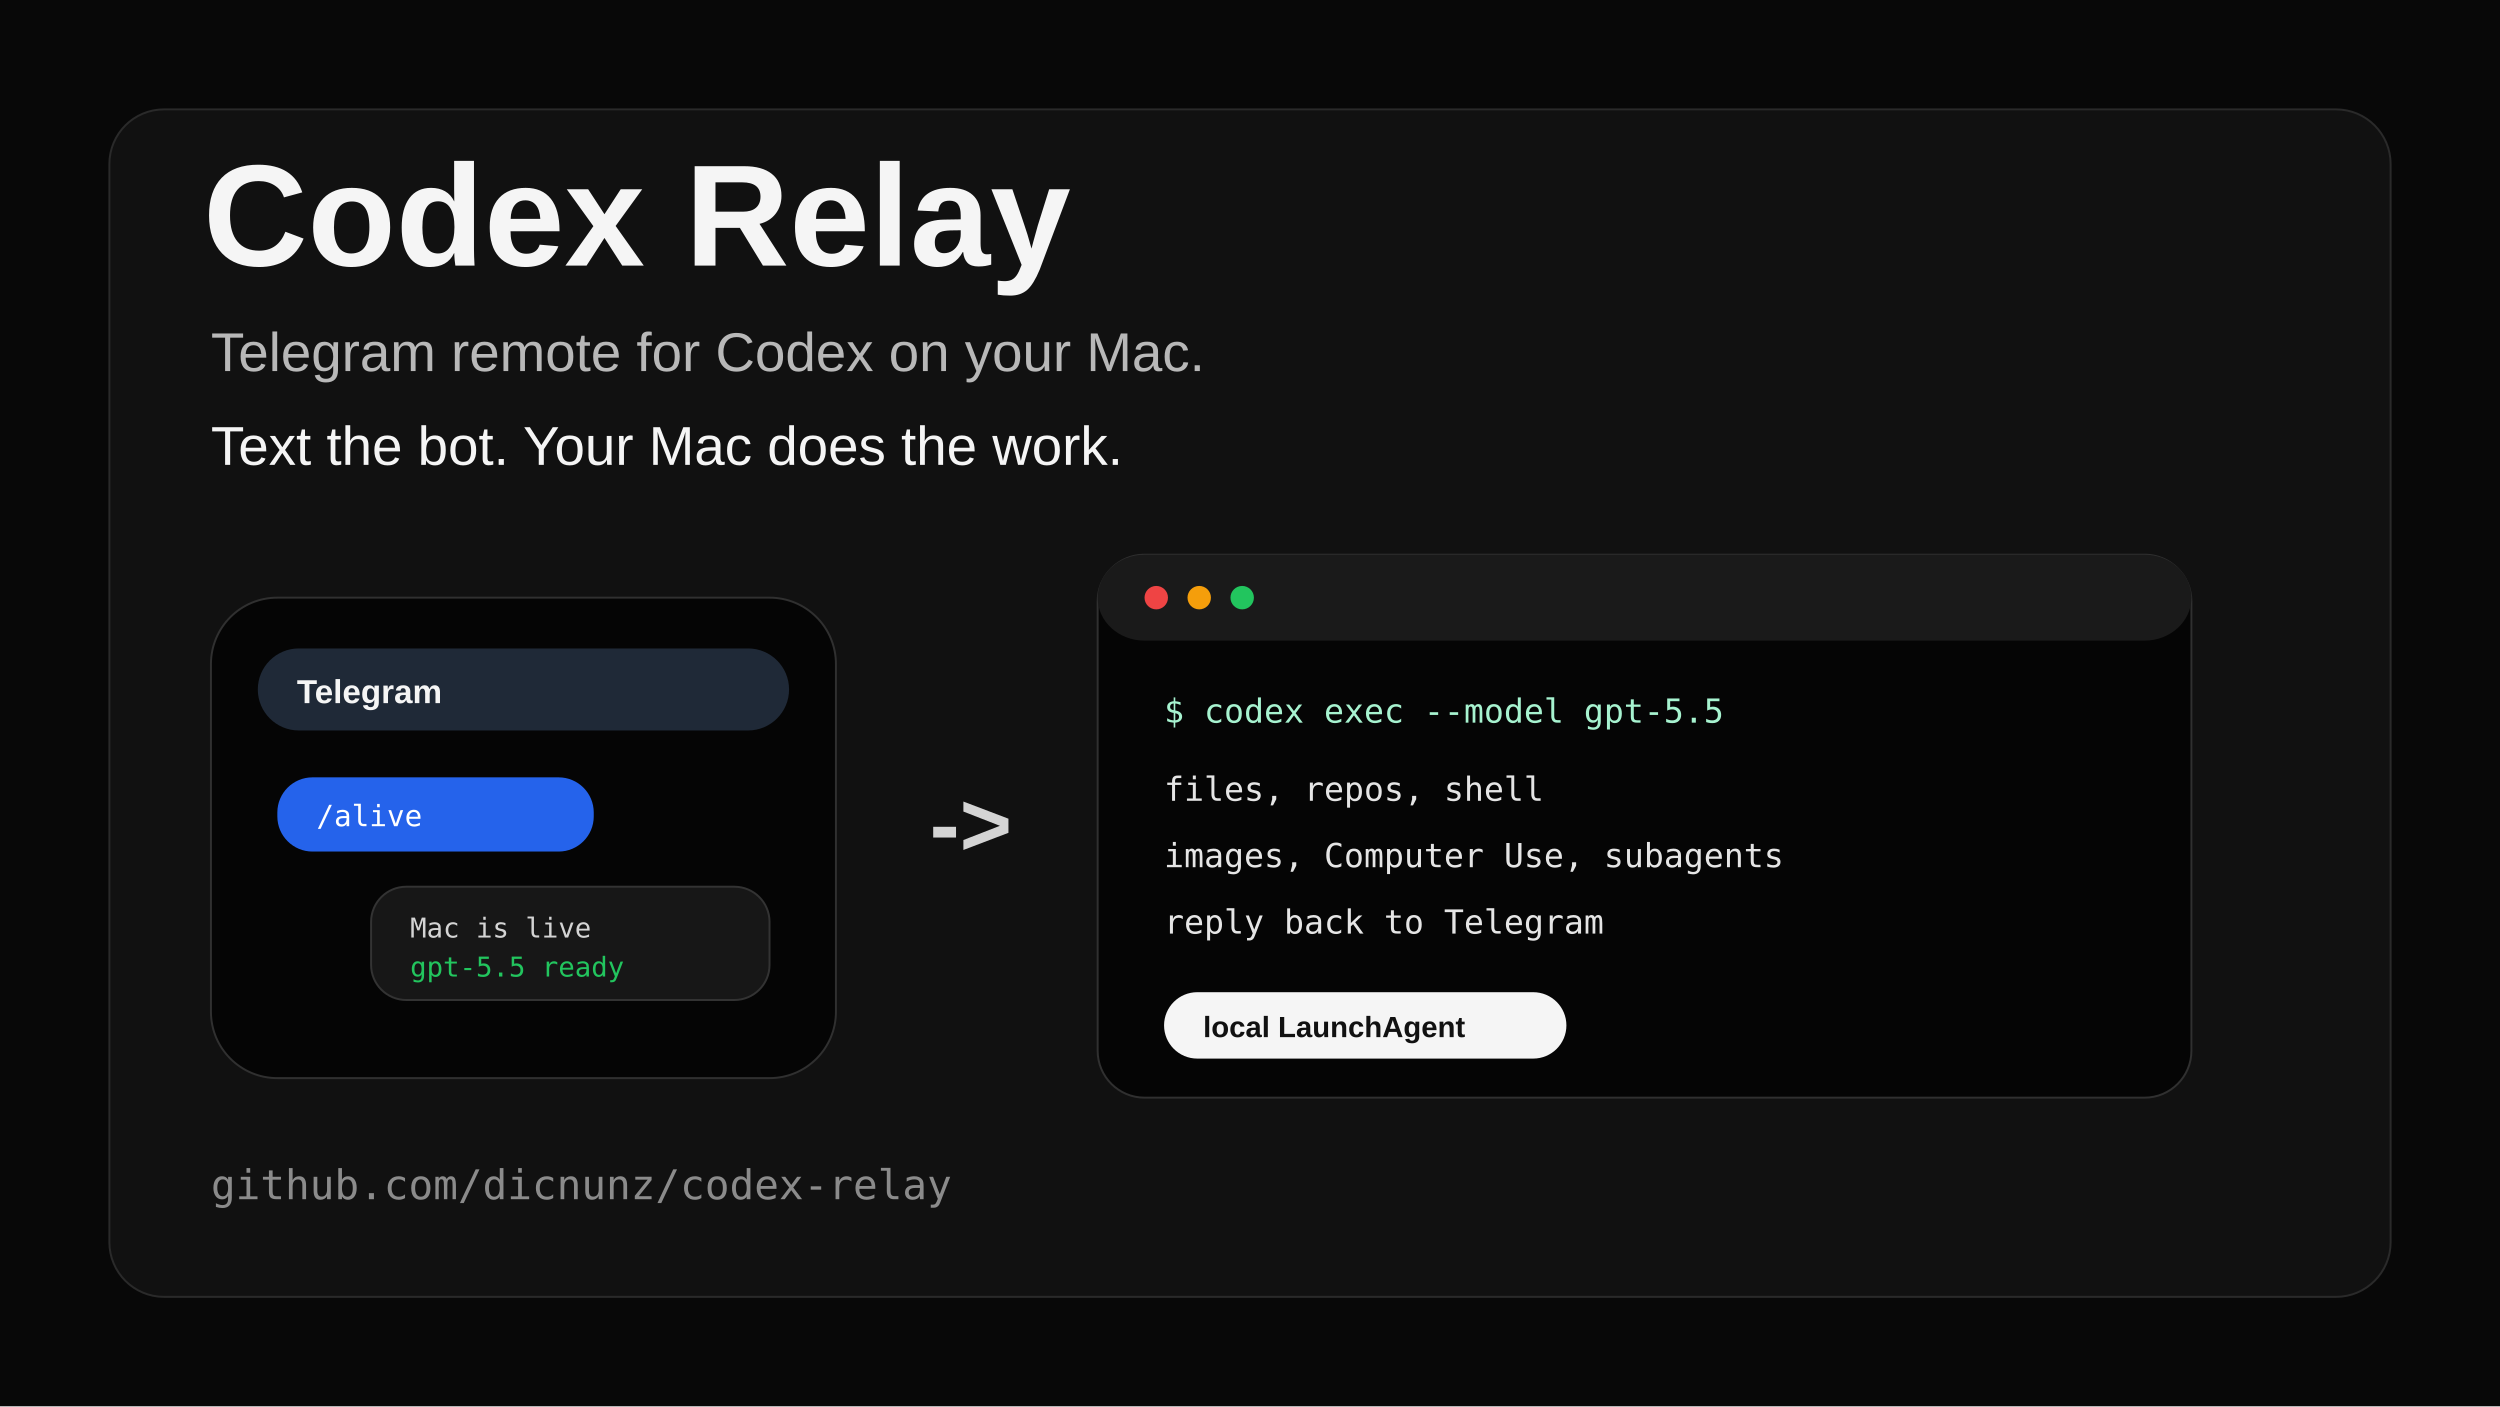
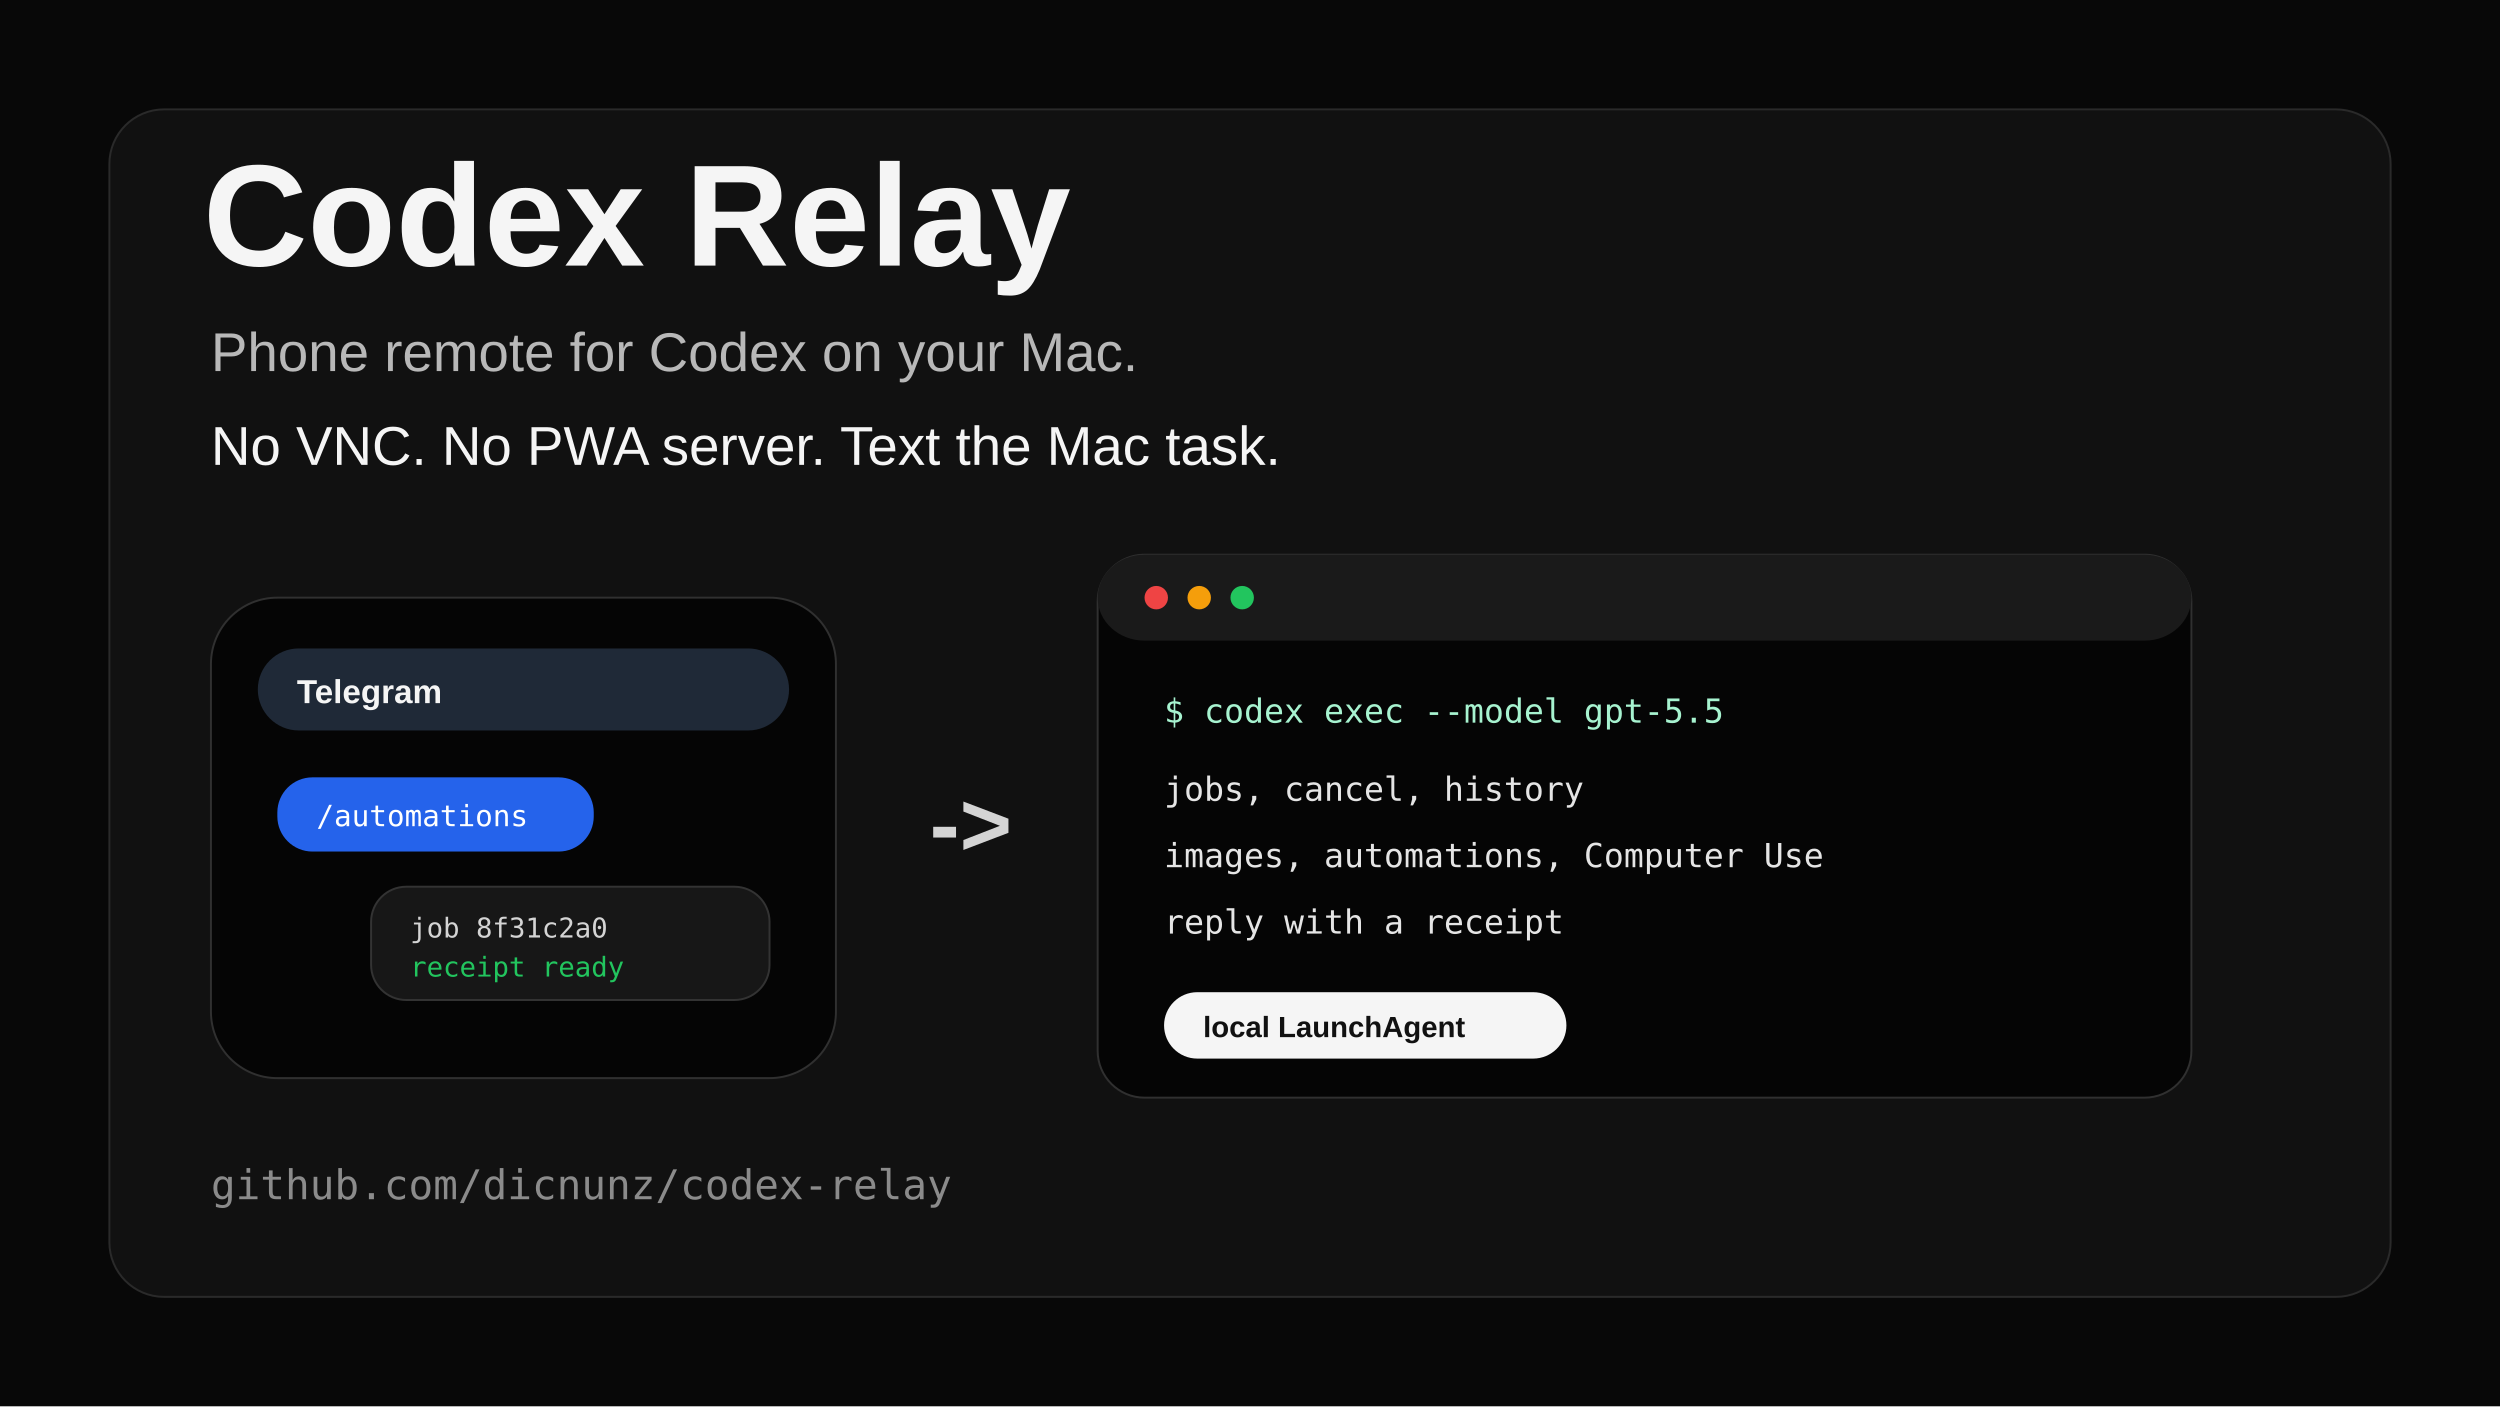
<svg xmlns="http://www.w3.org/2000/svg" width="1280" height="720" viewBox="0 0 1280 720" role="img" aria-label="Codex Relay social card">
  <rect width="1280" height="720" fill="#080808" />
  <rect x="56" y="56" width="1168" height="608" rx="28" fill="#111111" stroke="#2a2a2a" />
  <text x="104" y="136" fill="#f5f5f5" font-family="Arial, sans-serif" font-size="74" font-weight="700">Codex Relay</text>
-   <text x="108" y="190" fill="#b8b8b8" font-family="Arial, sans-serif" font-size="28">Telegram remote for Codex on your Mac.</text>
-   <text x="108" y="238" fill="#f5f5f5" font-family="Arial, sans-serif" font-size="28">Text the bot. Your Mac does the work.</text>
+   <text x="108" y="190" fill="#b8b8b8" font-family="Arial, sans-serif" font-size="28">Phone remote for Codex on your Mac.</text>
+   <text x="108" y="238" fill="#f5f5f5" font-family="Arial, sans-serif" font-size="28">No VNC. No PWA server. Text the Mac task.</text>
  <g transform="translate(108 306)">
    <rect width="320" height="246" rx="34" fill="#050505" stroke="#303030" />
    <rect x="24" y="26" width="272" height="42" rx="21" fill="#1f2937" />
    <text x="44" y="54" fill="#f5f5f5" font-family="Arial, sans-serif" font-size="17" font-weight="700">Telegram</text>
    <rect x="34" y="92" width="162" height="38" rx="18" fill="#2563eb" />
-     <text x="54" y="117" fill="#ffffff" font-family="Menlo, monospace" font-size="15">/alive</text>
+     <text x="54" y="117" fill="#ffffff" font-family="Menlo, monospace" font-size="15">/automations</text>
    <rect x="82" y="148" width="204" height="58" rx="18" fill="#171717" stroke="#333333" />
-     <text x="102" y="174" fill="#d4d4d4" font-family="Menlo, monospace" font-size="14">Mac is live</text>
-     <text x="102" y="194" fill="#22c55e" font-family="Menlo, monospace" font-size="14">gpt-5.5 ready</text>
+     <text x="102" y="174" fill="#d4d4d4" font-family="Menlo, monospace" font-size="14">job 8f31c2a0</text>
+     <text x="102" y="194" fill="#22c55e" font-family="Menlo, monospace" font-size="14">receipt ready</text>
  </g>
  <text x="476" y="438" fill="#d4d4d4" font-family="Arial, sans-serif" font-size="46" font-weight="700">-&gt;</text>
  <g transform="translate(562 284)">
    <rect width="560" height="278" rx="24" fill="#050505" stroke="#303030" />
    <rect width="560" height="44" rx="24" fill="#1a1a1a" />
    <circle cx="30" cy="22" r="6" fill="#ef4444" />
    <circle cx="52" cy="22" r="6" fill="#f59e0b" />
    <circle cx="74" cy="22" r="6" fill="#22c55e" />
    <text x="34" y="86" fill="#a7f3d0" font-family="Menlo, monospace" font-size="17">$ codex exec --model gpt-5.5</text>
-     <text x="34" y="126" fill="#e5e5e5" font-family="Menlo, monospace" font-size="17">files, repos, shell</text>
-     <text x="34" y="160" fill="#e5e5e5" font-family="Menlo, monospace" font-size="17">images, Computer Use, subagents</text>
-     <text x="34" y="194" fill="#e5e5e5" font-family="Menlo, monospace" font-size="17">reply back to Telegram</text>
+     <text x="34" y="126" fill="#e5e5e5" font-family="Menlo, monospace" font-size="17">jobs, cancel, history</text>
+     <text x="34" y="160" fill="#e5e5e5" font-family="Menlo, monospace" font-size="17">images, automations, Computer Use</text>
+     <text x="34" y="194" fill="#e5e5e5" font-family="Menlo, monospace" font-size="17">reply with a receipt</text>
    <rect x="34" y="224" width="206" height="34" rx="17" fill="#f5f5f5" />
    <text x="54" y="247" fill="#111111" font-family="Arial, sans-serif" font-size="15" font-weight="700">local LaunchAgent</text>
  </g>
  <text x="108" y="614" fill="#8b8b8b" font-family="Menlo, monospace" font-size="21">github.com/dicnunz/codex-relay</text>
</svg>
